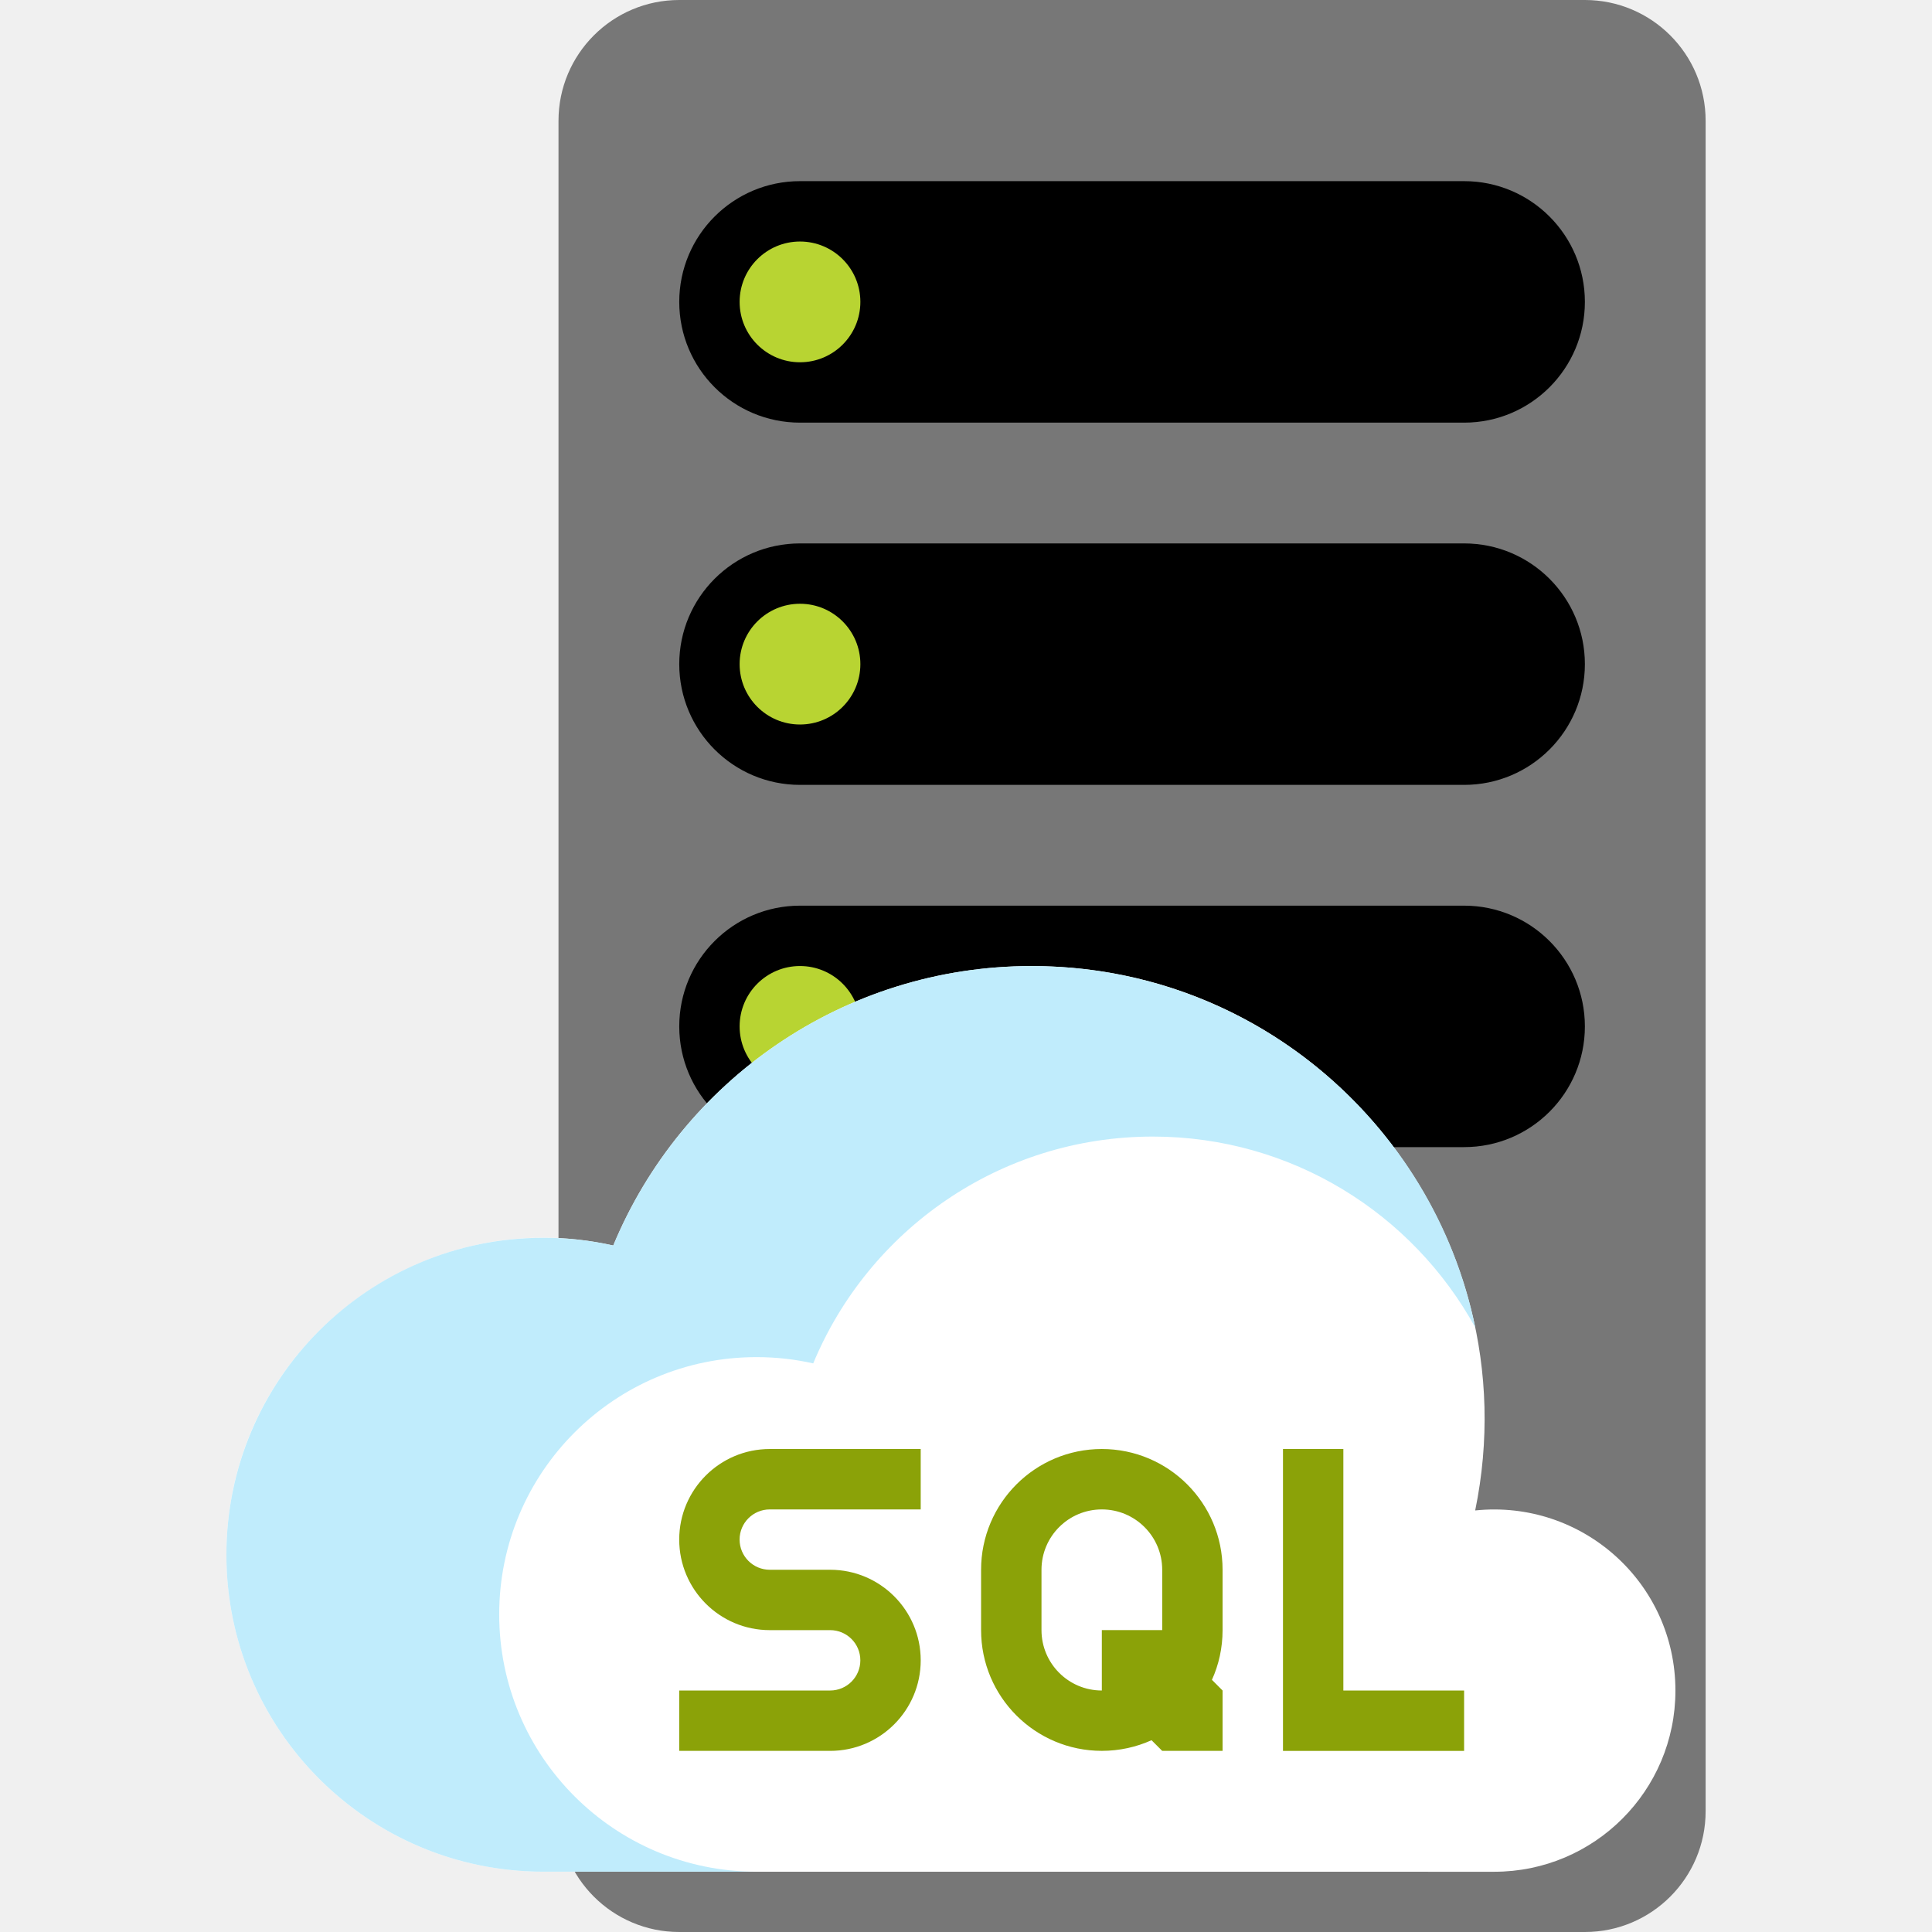
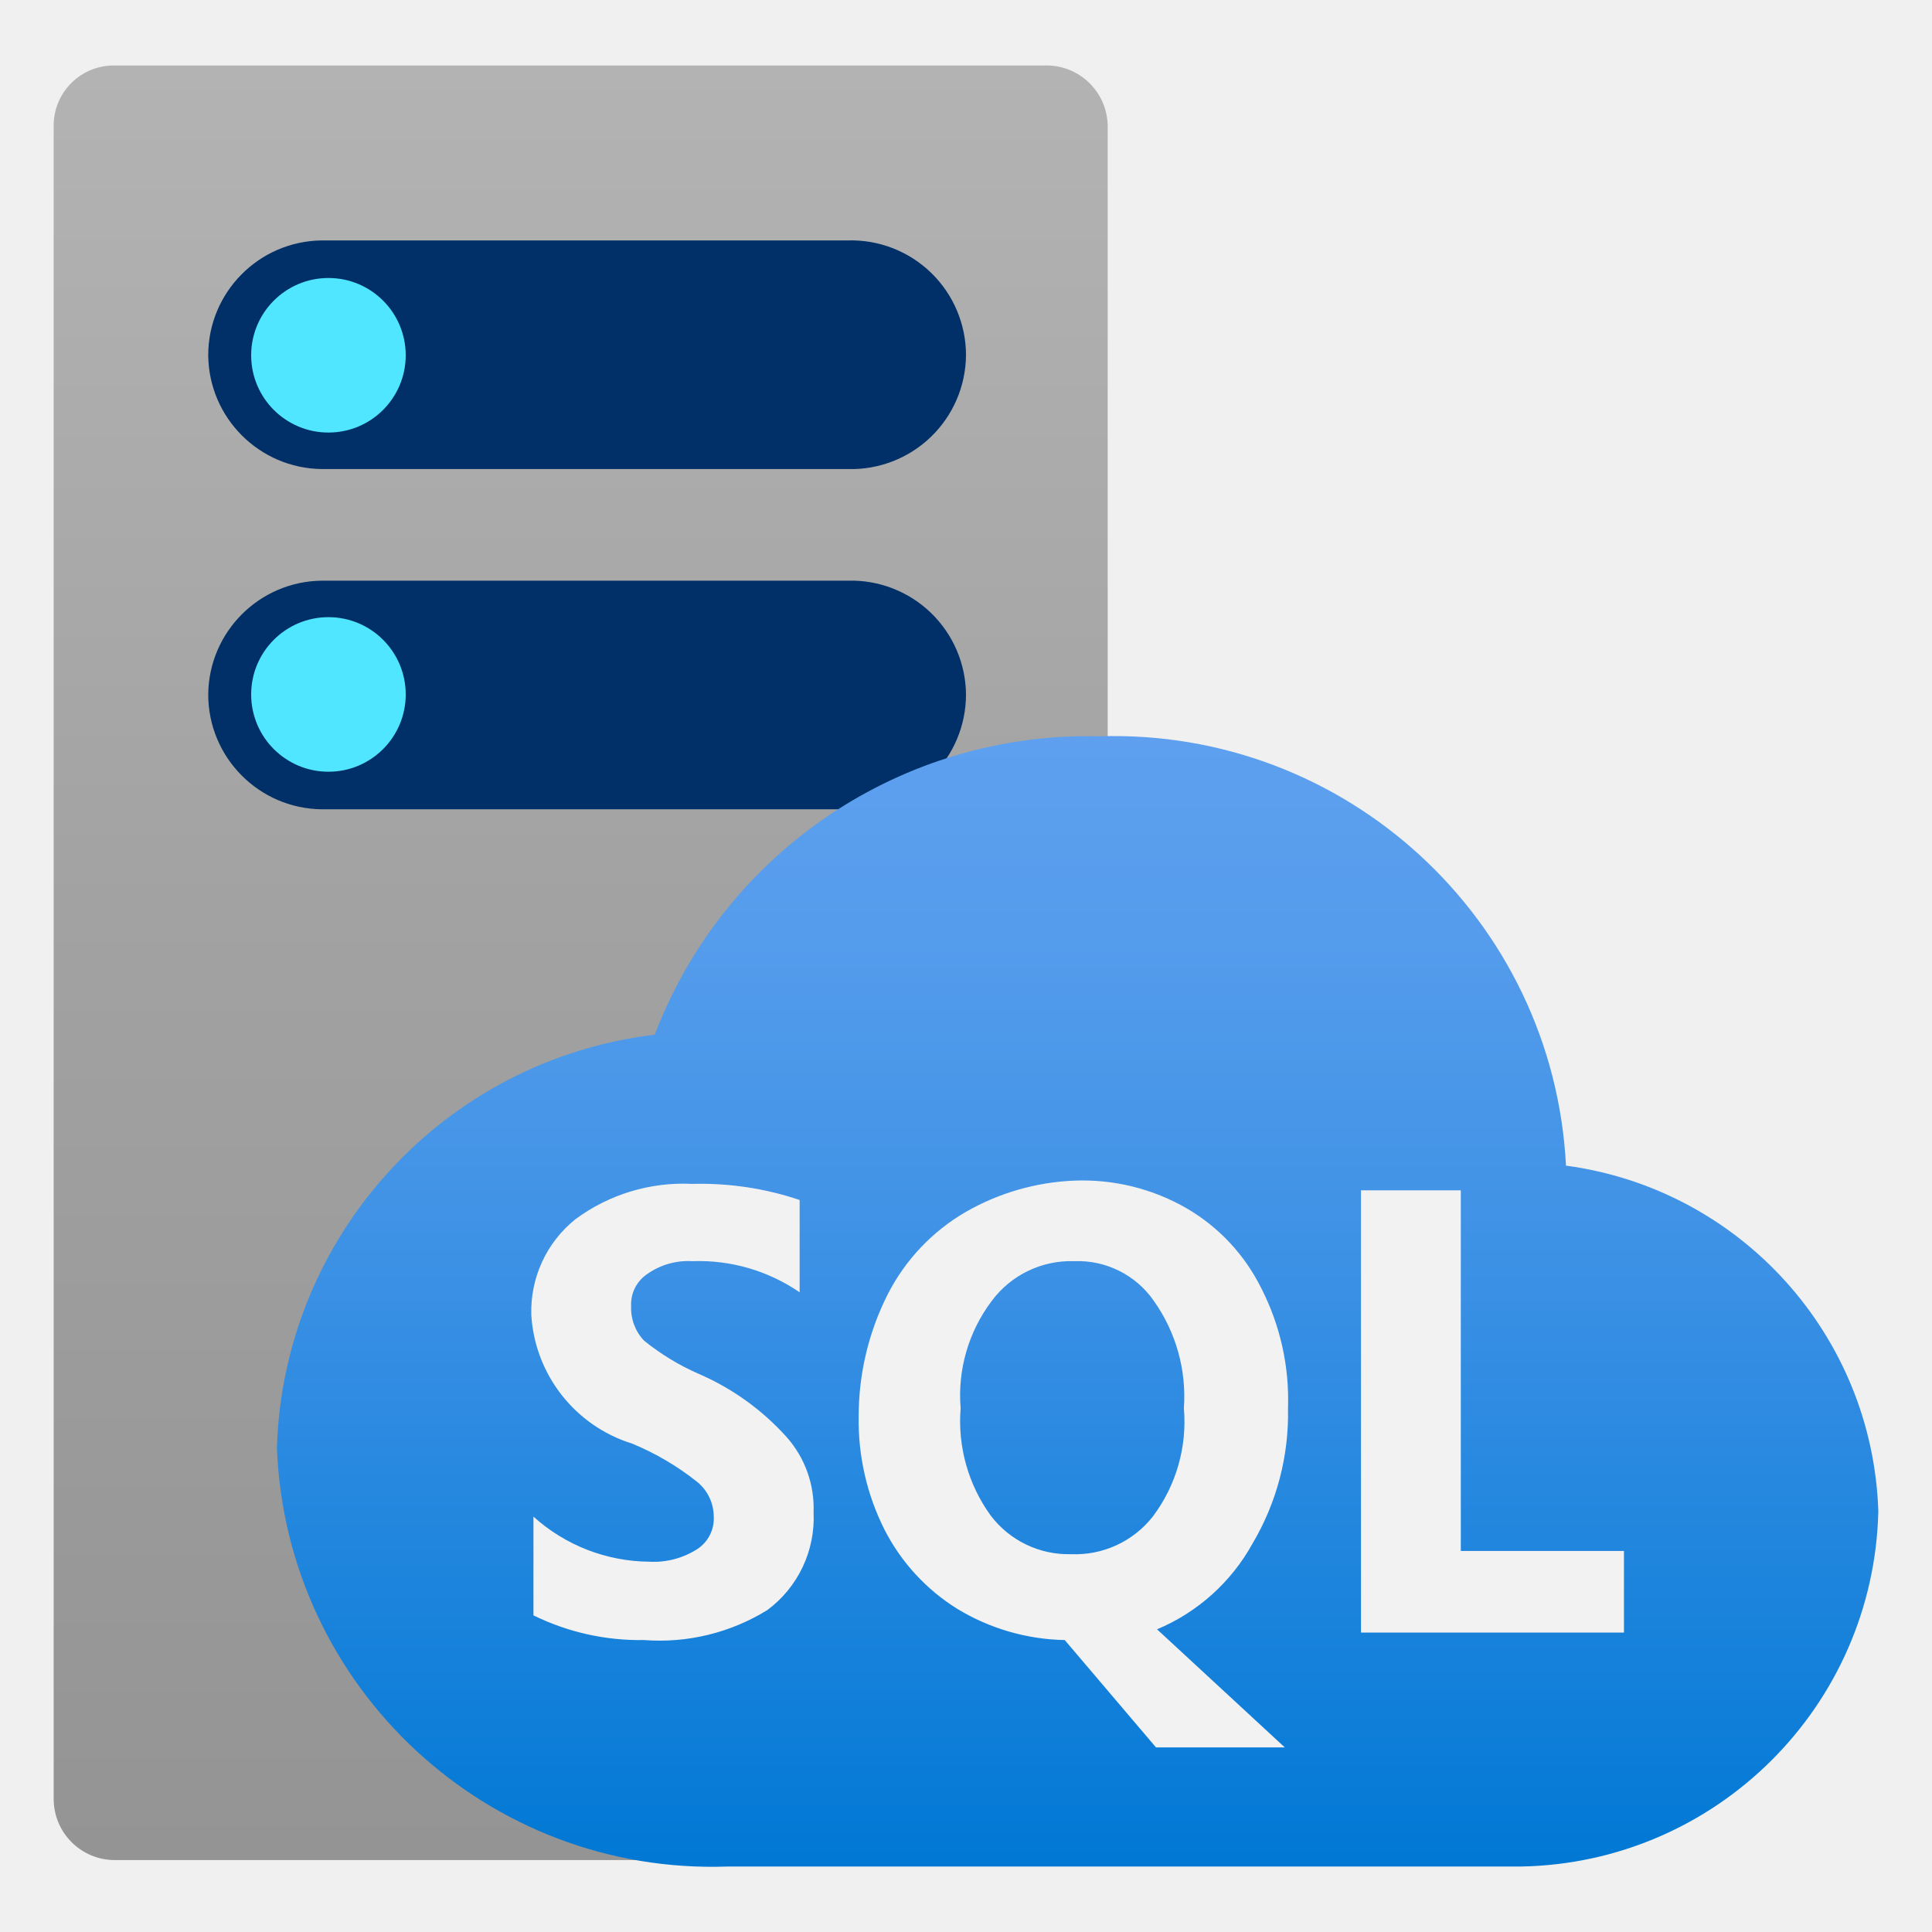
- <svg xmlns="http://www.w3.org/2000/svg" viewBox="0 0 47115 61538" width="50" height="50">
-   <rect fill="#777" x="10578" width="36538" height="61538" rx="3846" ry="3846" />
-   <path d="M18270 5770c-2124 0-3846 1722-3846 3846s1722 3846 3846 3846h21154c2124 0 3846-1722 3846-3846s-1722-3846-3846-3846H18270z" />
-   <circle cx="18270" cy="9616" r="1923" class="msportalfx-svg-c13" fill="#b8d432" />
-   <path d="M18270 17309c-2124 0-3846 1722-3846 3845 0 2124 1722 3846 3846 3846h21154c2124 0 3846-1722 3846-3846 0-2123-1722-3845-3846-3845H18270z" />
-   <circle cx="18270" cy="21154" r="1923" class="msportalfx-svg-c13" fill="#b8d432" />
-   <path d="M18270 28847c-2124 0-3846 1722-3846 3846s1722 3845 3846 3845h21154c2124 0 3846-1721 3846-3845s-1722-3846-3846-3846H18270z" />
-   <circle cx="18270" cy="32693" r="1923" class="msportalfx-svg-c13" fill="#b8d432" />
-   <path d="M40384 59619c3186 0 5770-2583 5770-5770 0-3438-2975-6091-6378-5738 1833-8898-4950-17340-14127-17340-6009 0-11160 3676-13327 8901C6048 38260 0 43016 0 49522c0 5575 4520 10095 10096 10095l30288 2z" class="msportalfx-svg-c01" fill="#fff" />
-   <path fill="#C0ECFC" d="M39778 42283c-1347-6570-7161-11512-14129-11512-6009 0-11160 3676-13327 8901-716-161-1461-246-2226-246C4520 39426 0 43946 0 49522c0 5575 4520 10095 10096 10095h6788c-4526 0-8195-3669-8195-8195s3669-8195 8195-8195c621 0 1226 68 1807 200 1760-4241 5940-7225 10818-7225 4426 0 8279 2457 10269 6081z" />
-   <path fill="#8BA208" d="M27884 55768c564 0 1100-121 1583-339l340 340h1923v-1923l-339-340c219-483 339-1019 339-1584v-1922c0-2124-1721-3846-3846-3846-2124 0-3846 1722-3846 3846v1922c0 2125 1722 3846 3846 3846zm-10577-9614c-1592 0-2884 1292-2884 2884 0 1594 1292 2885 2884 2885h1923c532 0 962 430 962 962 0 530-430 961-962 961h-4807v1923h4807c1594 0 2885-1292 2885-2884 0-1593-1291-2885-2885-2885h-1923c-530 0-961-430-961-962 0-530 431-960 961-960h4808v-1924h-4808zm16347 0h1923v7692h3846v1924h-5769v-9616zm-3847 5768h-1923v1924c-1062 0-1922-862-1922-1924v-1922c0-1062 860-1922 1922-1922s1923 860 1923 1922v1922z" />
+ <svg xmlns="http://www.w3.org/2000/svg" id="a5c93a83-9fd9-4ccb-ba77-53d6c609a7d3" width="18" height="18" viewBox="0 0 18 18">
+   <defs>
+     <linearGradient id="acf2da4b-8aca-4b58-b995-ca6956cf663e" x1="5.41" y1="17.33" x2="5.41" y2="0.61" gradientUnits="userSpaceOnUse">
+       <stop offset="0" stop-color="#949494" />
+       <stop offset="0.53" stop-color="#a2a2a2" />
+       <stop offset="1" stop-color="#b3b3b3" />
+     </linearGradient>
+     <linearGradient id="b152b416-25c2-4a4a-9d7f-a0bb2a13f84a" x1="10.04" y1="17.39" x2="10.04" y2="6.82" gradientUnits="userSpaceOnUse">
+       <stop offset="0" stop-color="#0078d4" />
+       <stop offset="0.16" stop-color="#1380da" />
+       <stop offset="0.53" stop-color="#3c91e5" />
+       <stop offset="0.82" stop-color="#559cec" />
+       <stop offset="1" stop-color="#5ea0ef" />
+     </linearGradient>
+   </defs>
+   <path d="M10.32,16.76a.58.58,0,0,1-.57.57H1.07a.57.57,0,0,1-.57-.57V1.18A.56.56,0,0,1,1.07.61H9.75a.57.57,0,0,1,.57.57Z" fill="url(#acf2da4b-8aca-4b58-b995-ca6956cf663e)" />
+   <path d="M1.94,6.47A1.07,1.07,0,0,1,3,5.41H7.9A1.07,1.07,0,0,1,9,6.47H9A1.07,1.07,0,0,1,7.9,7.54H3A1.07,1.07,0,0,1,1.94,6.47Z" fill="#003067" />
+   <path d="M1.94,3.31A1.07,1.07,0,0,1,3,2.24H7.9A1.07,1.07,0,0,1,9,3.31H9A1.07,1.07,0,0,1,7.9,4.37H3A1.07,1.07,0,0,1,1.94,3.31Z" fill="#003067" />
+   <circle cx="3.06" cy="3.31" r="0.72" fill="#50e6ff" />
+   <circle cx="3.06" cy="6.47" r="0.72" fill="#50e6ff" />
+   <path d="M17.5,14.08a3.36,3.36,0,0,0-2.91-3.22,4.22,4.22,0,0,0-4.35-4A4.32,4.32,0,0,0,6.1,9.64a4,4,0,0,0-3.52,3.85,4.06,4.06,0,0,0,4.2,3.9l.37,0H14l.17,0A3.39,3.39,0,0,0,17.5,14.08Z" fill="url(#b152b416-25c2-4a4a-9d7f-a0bb2a13f84a)" />
+   <path d="M13.61,14.45V11.09h-.93v4.12h2.45v-.76ZM6.51,12.8A2.23,2.23,0,0,1,6,12.49a.44.44,0,0,1-.12-.32.34.34,0,0,1,.15-.3.66.66,0,0,1,.42-.12,1.66,1.66,0,0,1,1,.29v-.86a2.89,2.89,0,0,0-1-.15,1.69,1.69,0,0,0-1.09.33,1.1,1.1,0,0,0-.41.89,1.34,1.34,0,0,0,.94,1.2,2.51,2.51,0,0,1,.61.36.42.42,0,0,1,.15.32.34.34,0,0,1-.15.3.75.75,0,0,1-.45.12,1.63,1.63,0,0,1-1.08-.42v.92A2.25,2.25,0,0,0,6,15.28,1.91,1.91,0,0,0,7.15,15a1.07,1.07,0,0,0,.43-.91,1,1,0,0,0-.25-.7A2.36,2.36,0,0,0,6.51,12.8Zm5.16,1.58A2.37,2.37,0,0,0,12,13.12,2.28,2.28,0,0,0,11.75,12a1.77,1.77,0,0,0-.69-.74A1.94,1.94,0,0,0,10,11,2.21,2.21,0,0,0,9,11.29a1.87,1.87,0,0,0-.73.77A2.52,2.52,0,0,0,8,13.2a2.26,2.26,0,0,0,.24,1.05,1.87,1.87,0,0,0,.68.74,2,2,0,0,0,1,.29l.85,1h1.2l-1.19-1.1A1.82,1.82,0,0,0,11.67,14.38Zm-.93-.25a.92.92,0,0,1-.76.35.91.91,0,0,1-.75-.36,1.5,1.5,0,0,1-.28-1,1.46,1.46,0,0,1,.29-1,.92.92,0,0,1,.77-.37.86.86,0,0,1,.74.37,1.54,1.54,0,0,1,.28,1A1.47,1.47,0,0,1,10.74,14.13Z" fill="#f2f2f2" />
</svg>
